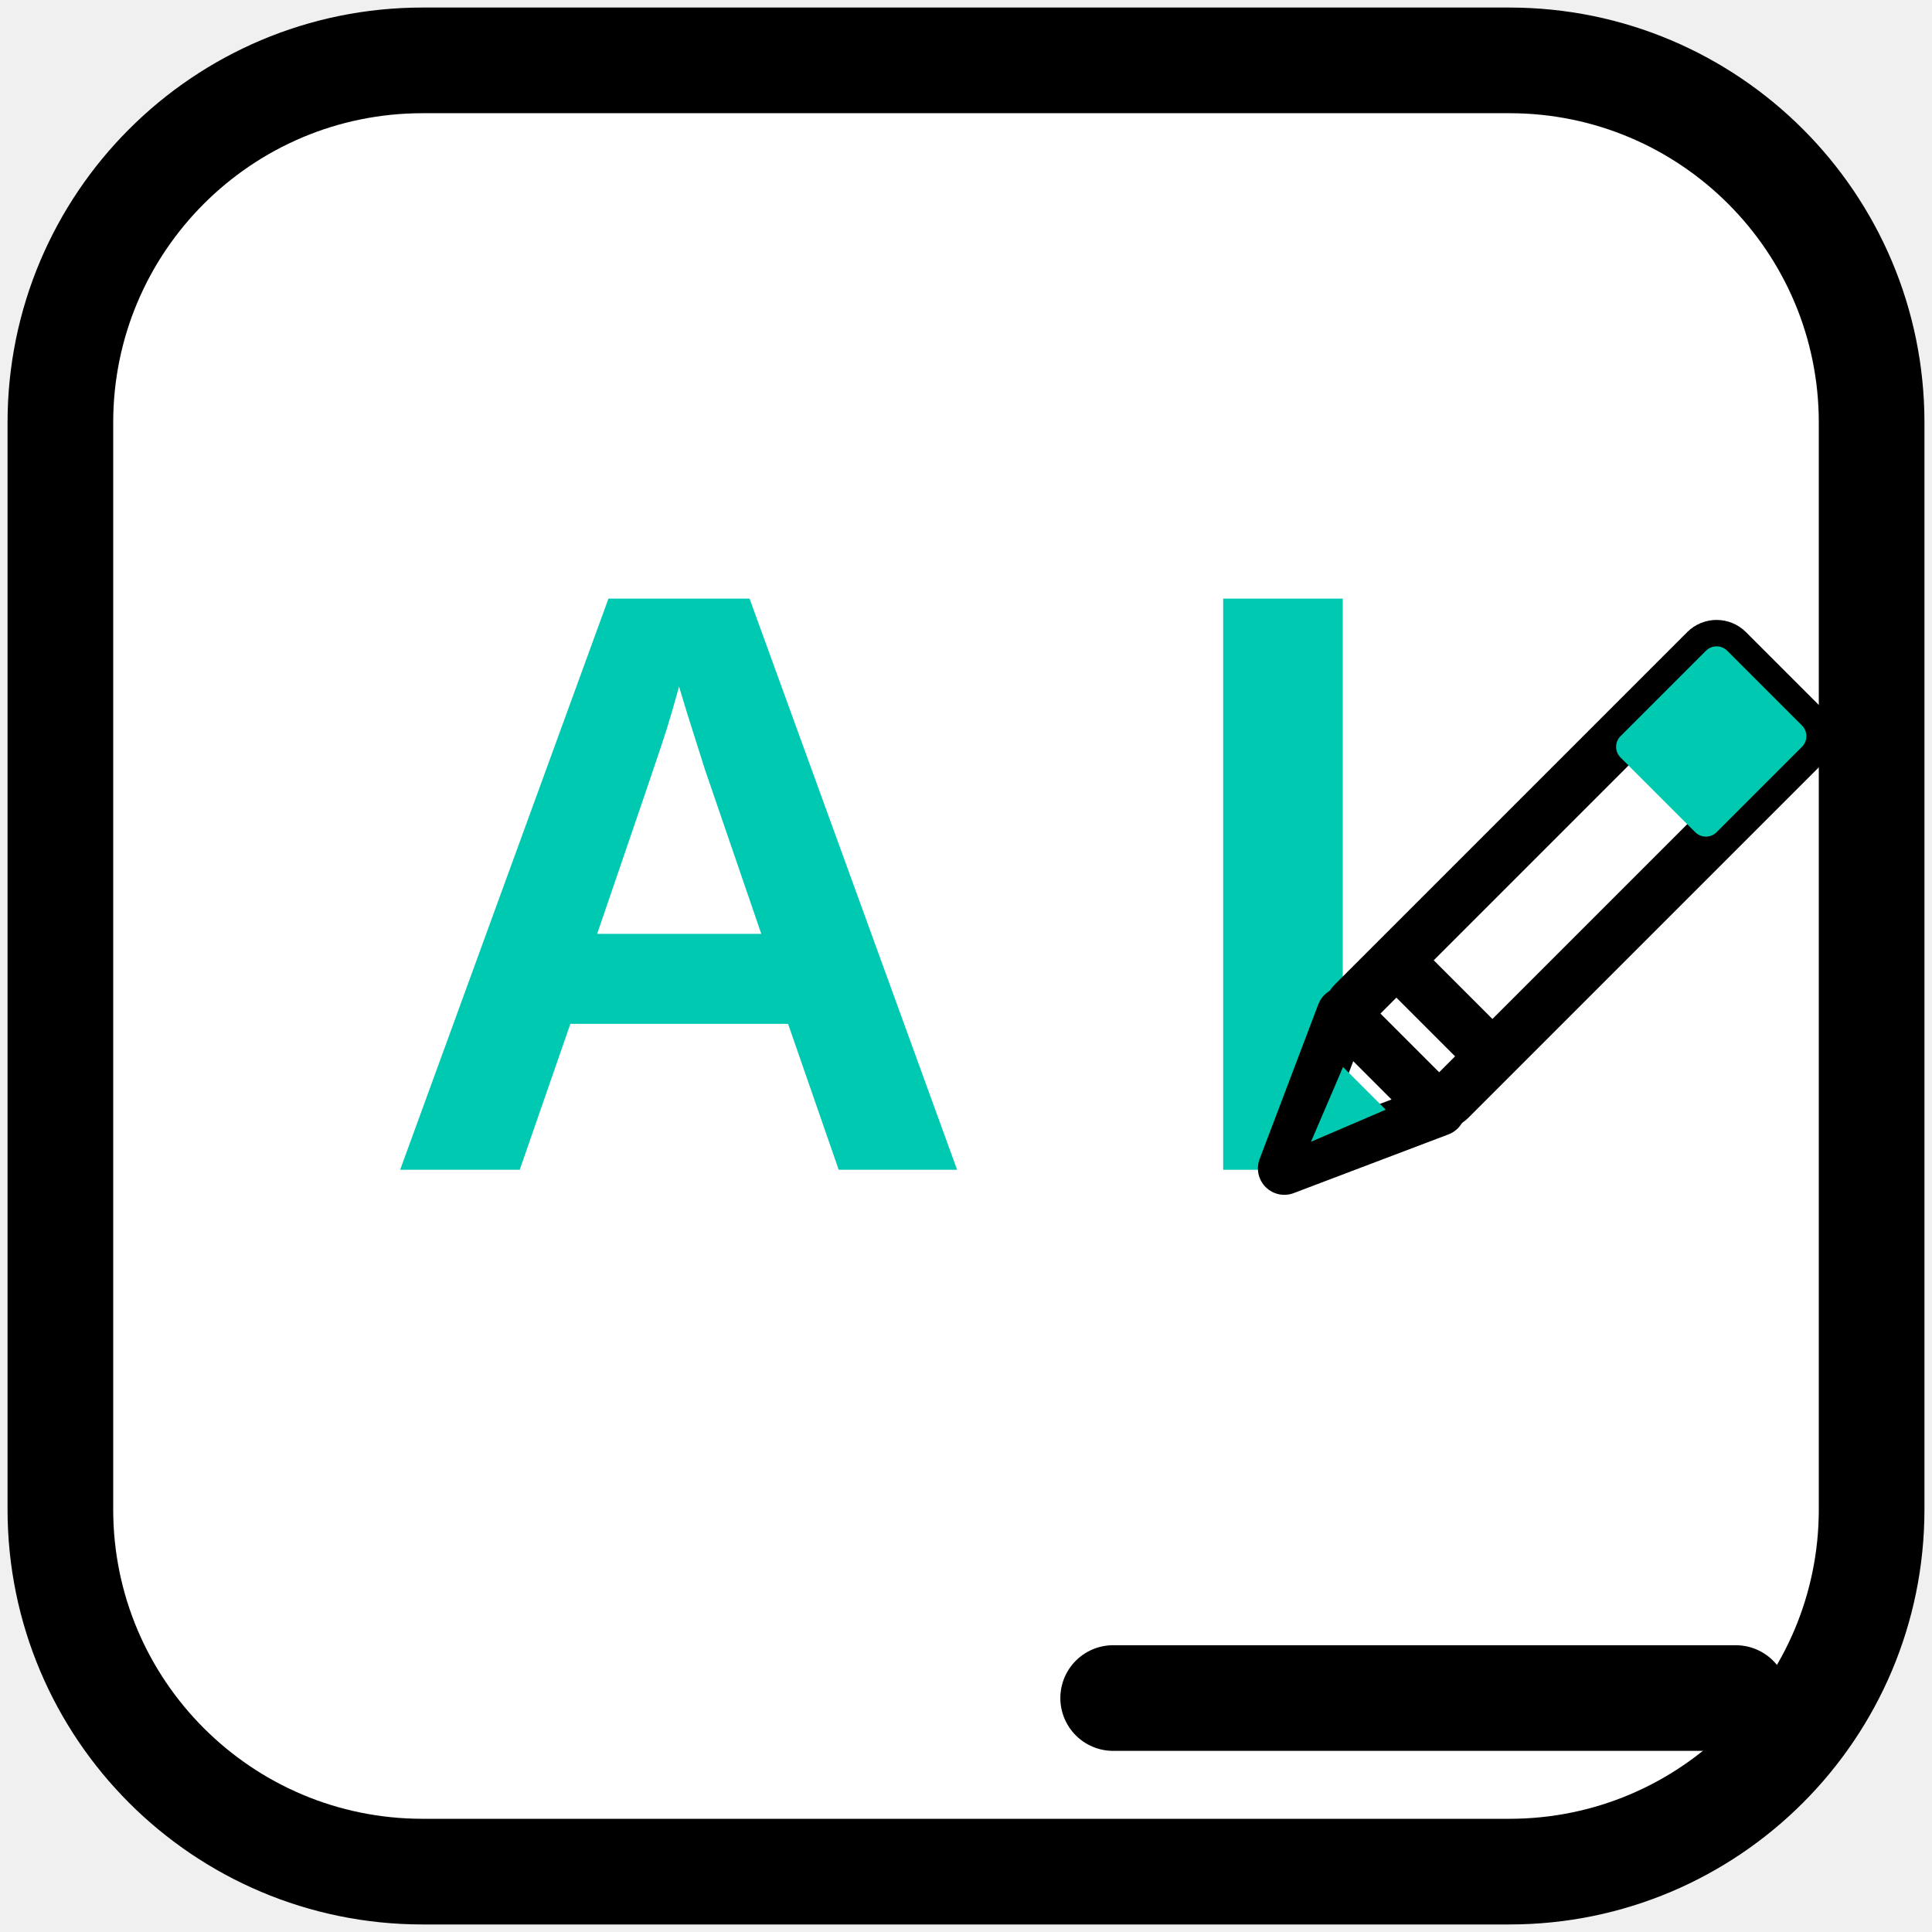
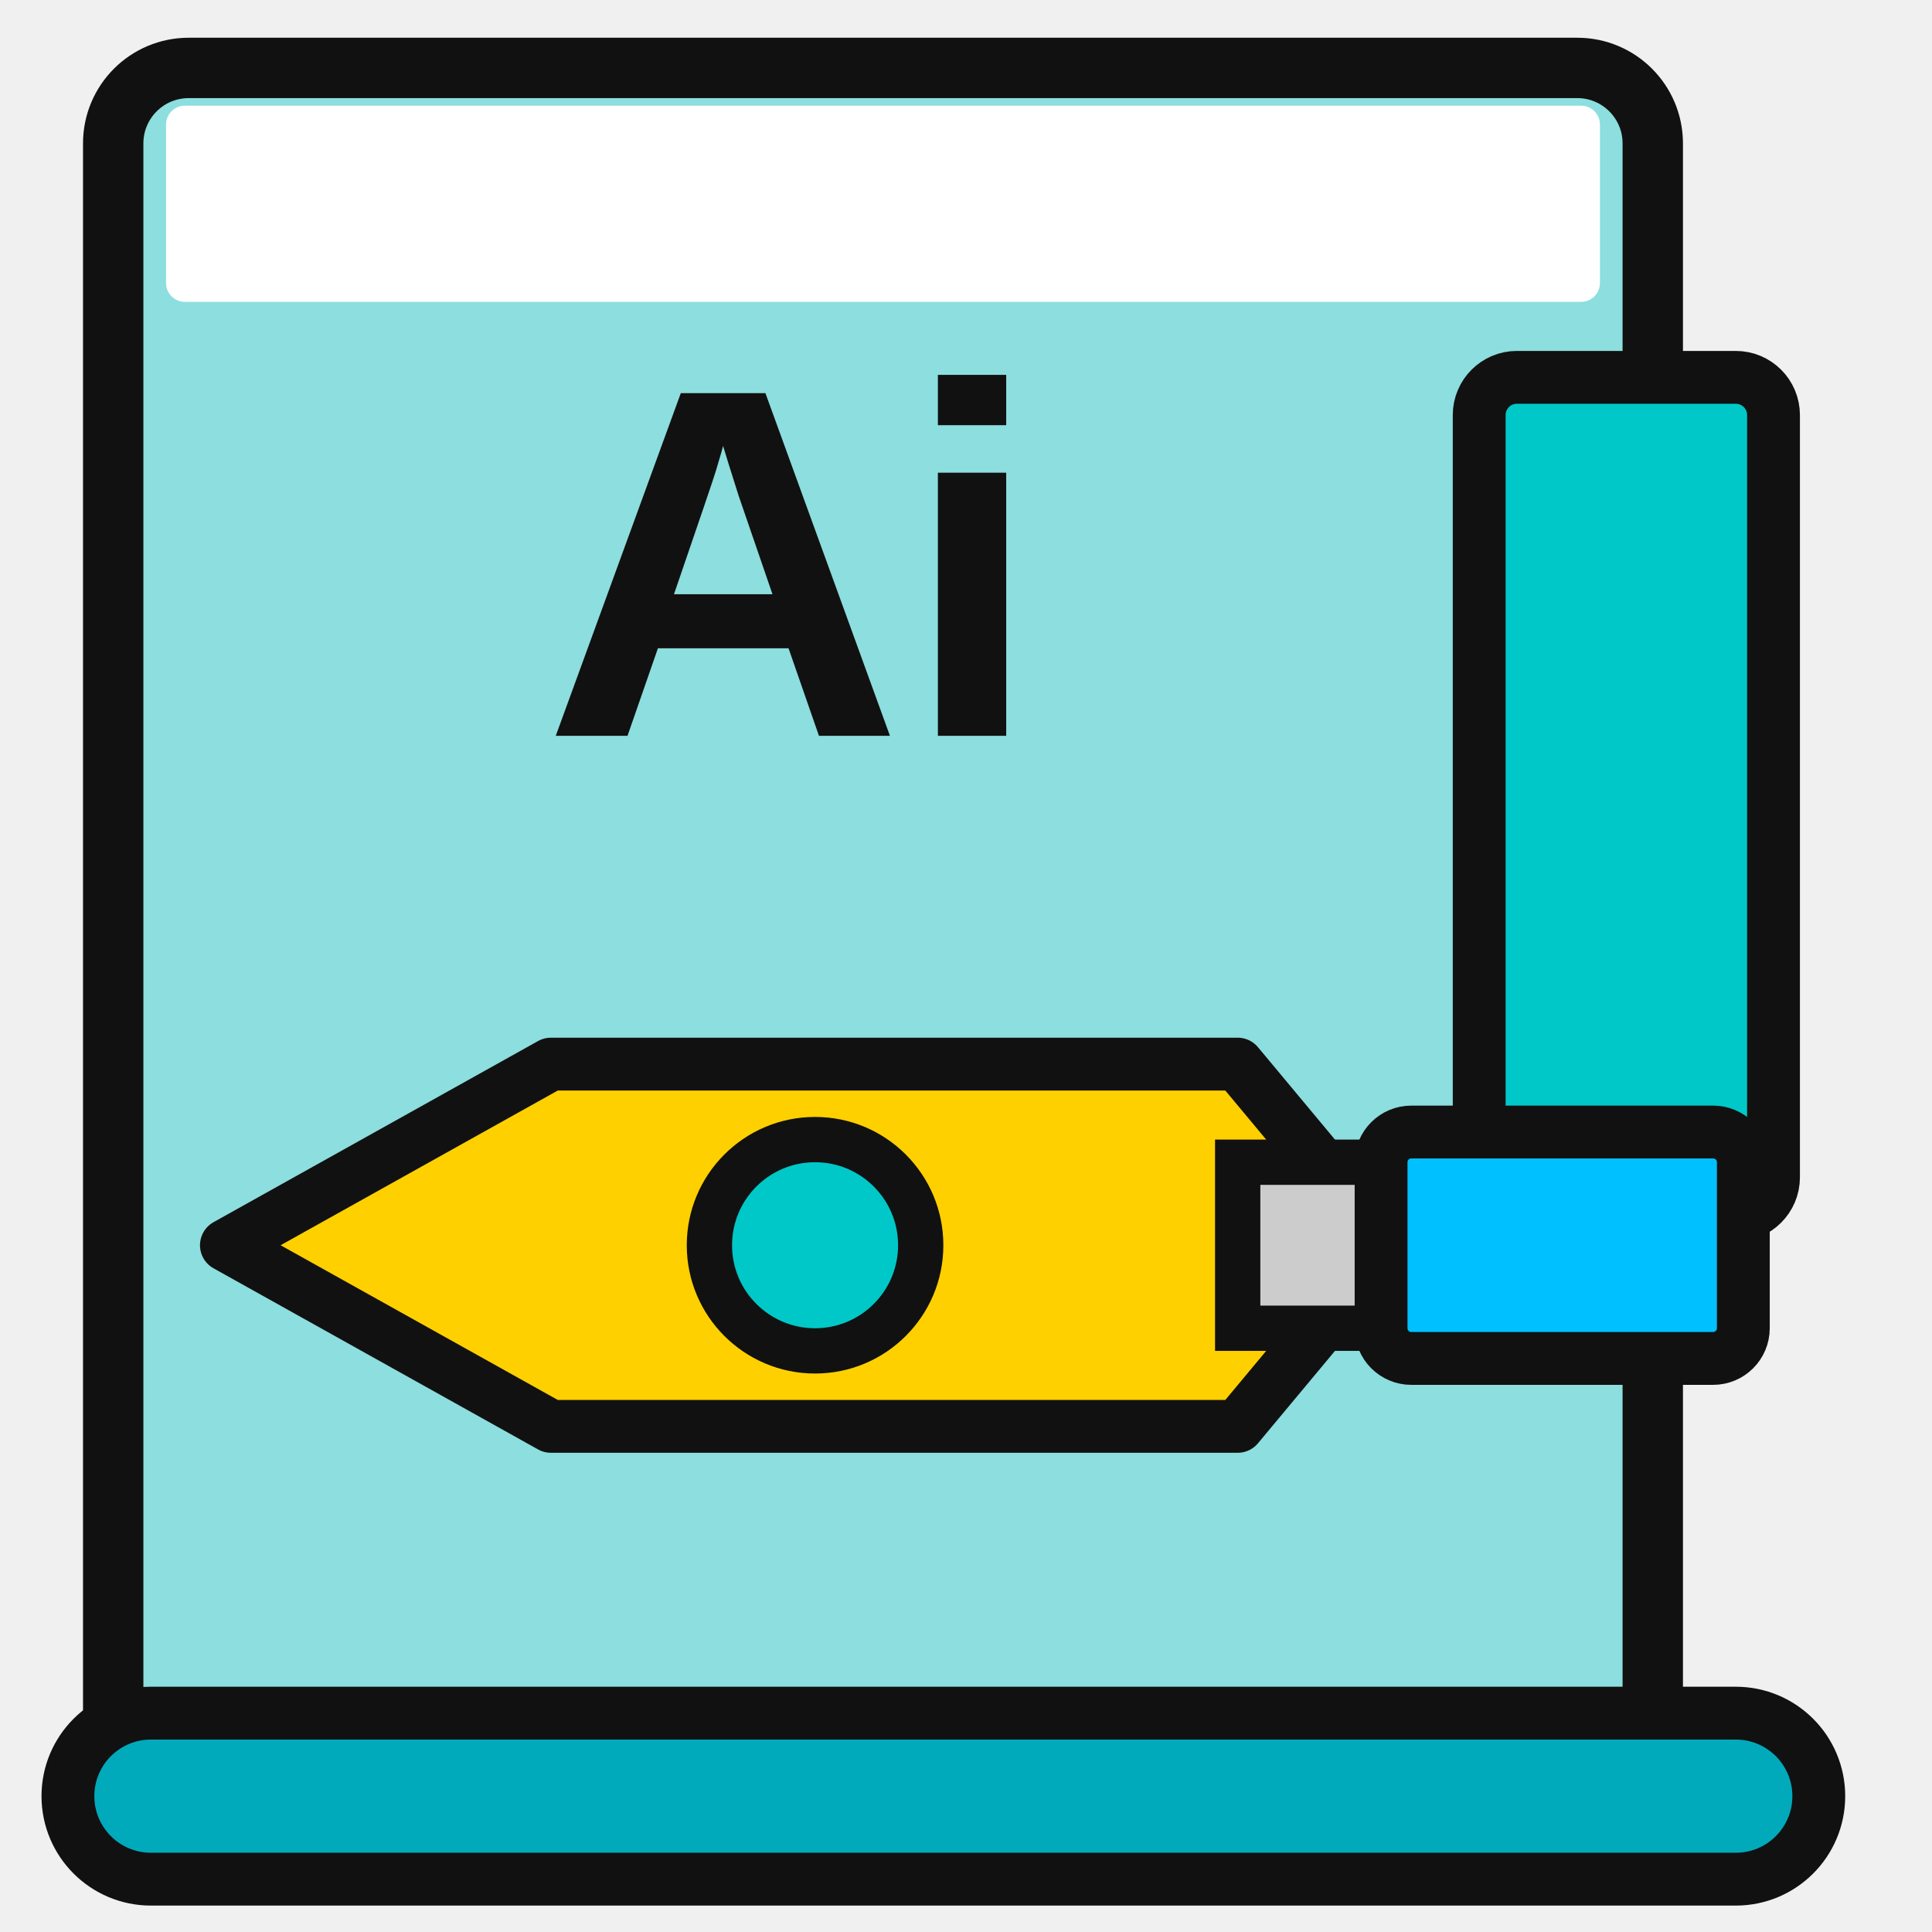
<svg xmlns="http://www.w3.org/2000/svg" viewBox="0 0 512 512" width="512" height="512">
-   <rect x="16" y="16" width="480" height="480" rx="96" ry="96" fill="white" stroke="black" stroke-width="28" />
-   <text x="180" y="310" font-family="Arial Black, Arial" font-weight="900" font-size="220" fill="#00C9B1" text-anchor="middle">A</text>
-   <text x="340" y="310" font-family="Arial Black, Arial" font-weight="900" font-size="220" fill="#00C9B1" text-anchor="middle">I</text>
-   <g transform="translate(404, 246) scale(-1, 1) rotate(-45)">
-     <rect x="-18" y="-90" width="36" height="140" rx="4" fill="white" stroke="black" stroke-width="14" />
-     <rect x="-18" y="-90" width="36" height="40" rx="4" fill="#00C9B1" />
-     <polygon points="-18,50 18,50 0,90" fill="white" stroke="black" stroke-width="14" stroke-linejoin="round" />
-     <polygon points="-8,60 8,60 0,80" fill="#00C9B1" />
-     <line x1="-18" y1="30" x2="18" y2="30" stroke="black" stroke-width="14" />
-   </g>
-   <line x1="295" y1="450" x2="460" y2="450" stroke="black" stroke-width="28" stroke-linecap="round" />
+   <rect x="30" y="18" width="408" height="462" rx="20" ry="20" fill="#8DDEDE" stroke="#111" stroke-width="16" />
+   <rect x="392" y="100" width="78" height="222" rx="10" ry="10" fill="#00C8C8" stroke="#111" stroke-width="14" />
+   <rect x="44" y="28" width="380" height="52" rx="5" ry="5" fill="white" />
+   <rect x="18" y="454" width="464" height="44" rx="22" ry="22" fill="#00AABB" stroke="#111" stroke-width="14" />
+   <text x="210" y="195" font-family="'Arial Black', Arial, sans-serif" font-weight="900" font-size="132" fill="#111" text-anchor="middle">Ai</text>
+   <polygon points="60,330 146,282 328,282 368,330 328,378 146,378" fill="#FFD000" stroke="#111" stroke-width="14" stroke-linejoin="round" />
+   <circle cx="216" cy="330" r="28" fill="#00C8C8" stroke="#111" stroke-width="12" />
+   <rect x="328" y="308" width="42" height="44" fill="#CCCCCC" stroke="#111" stroke-width="12" />
+   <rect x="366" y="300" width="96" height="60" rx="8" ry="8" fill="#00C0FF" stroke="#111" stroke-width="14" />
</svg>
